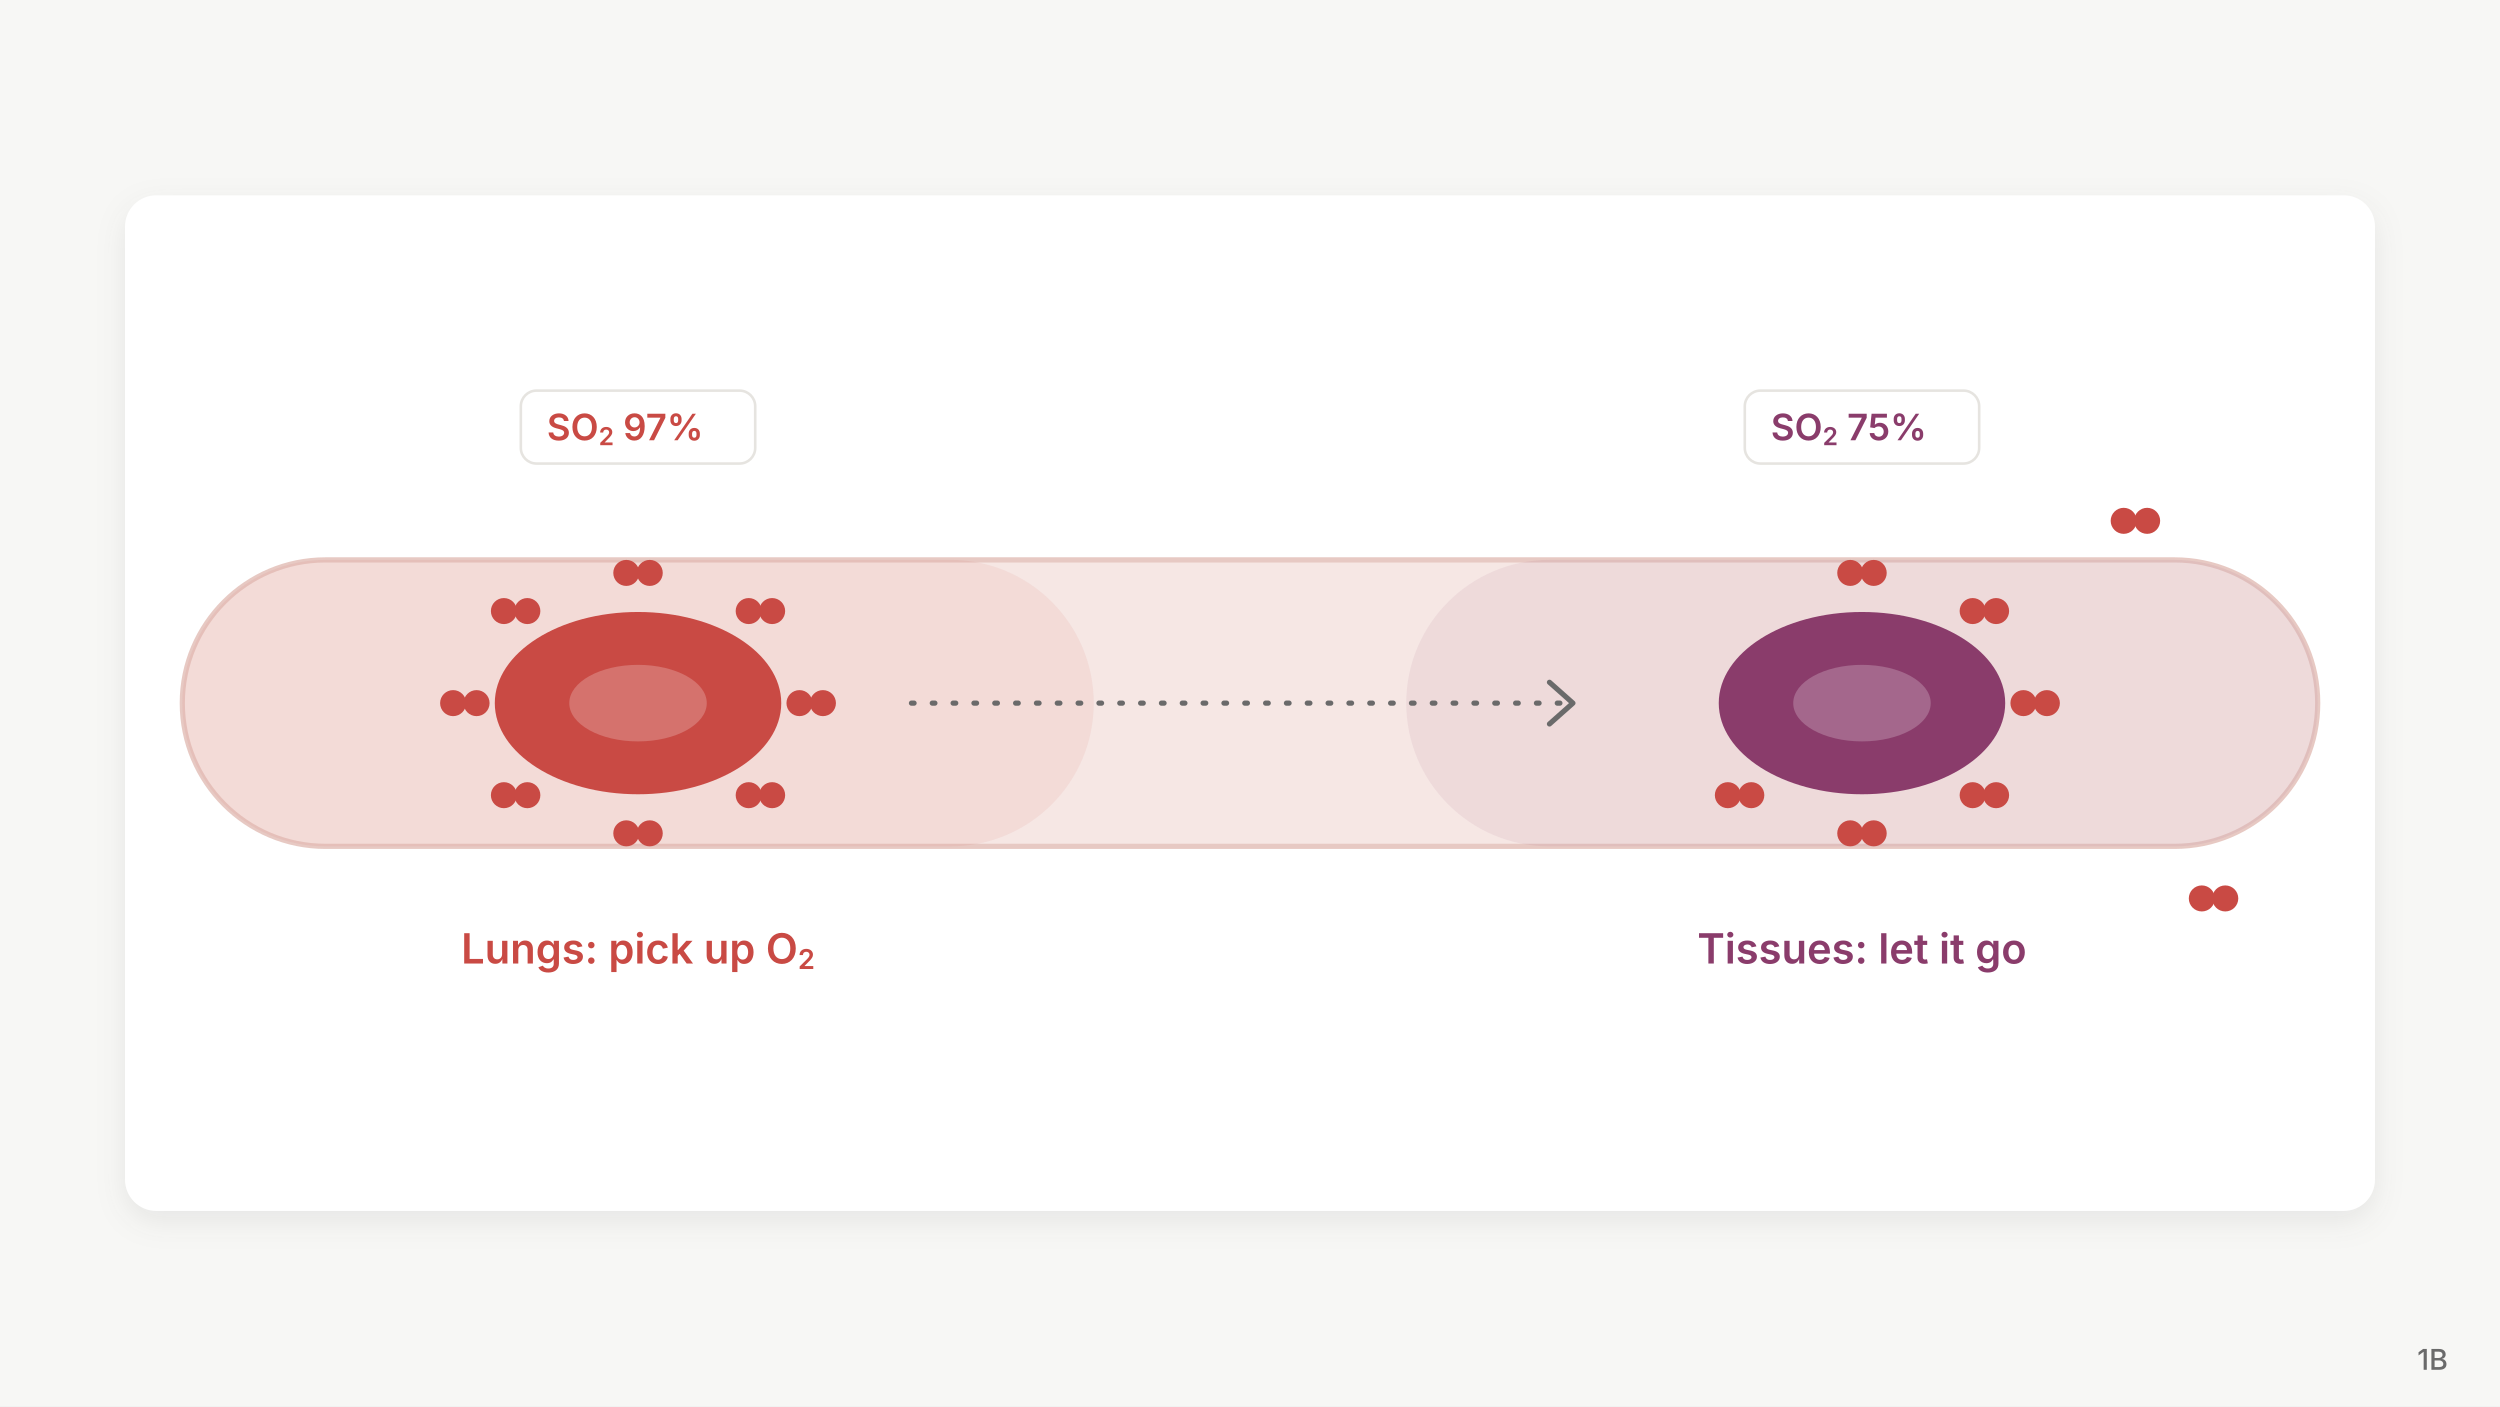
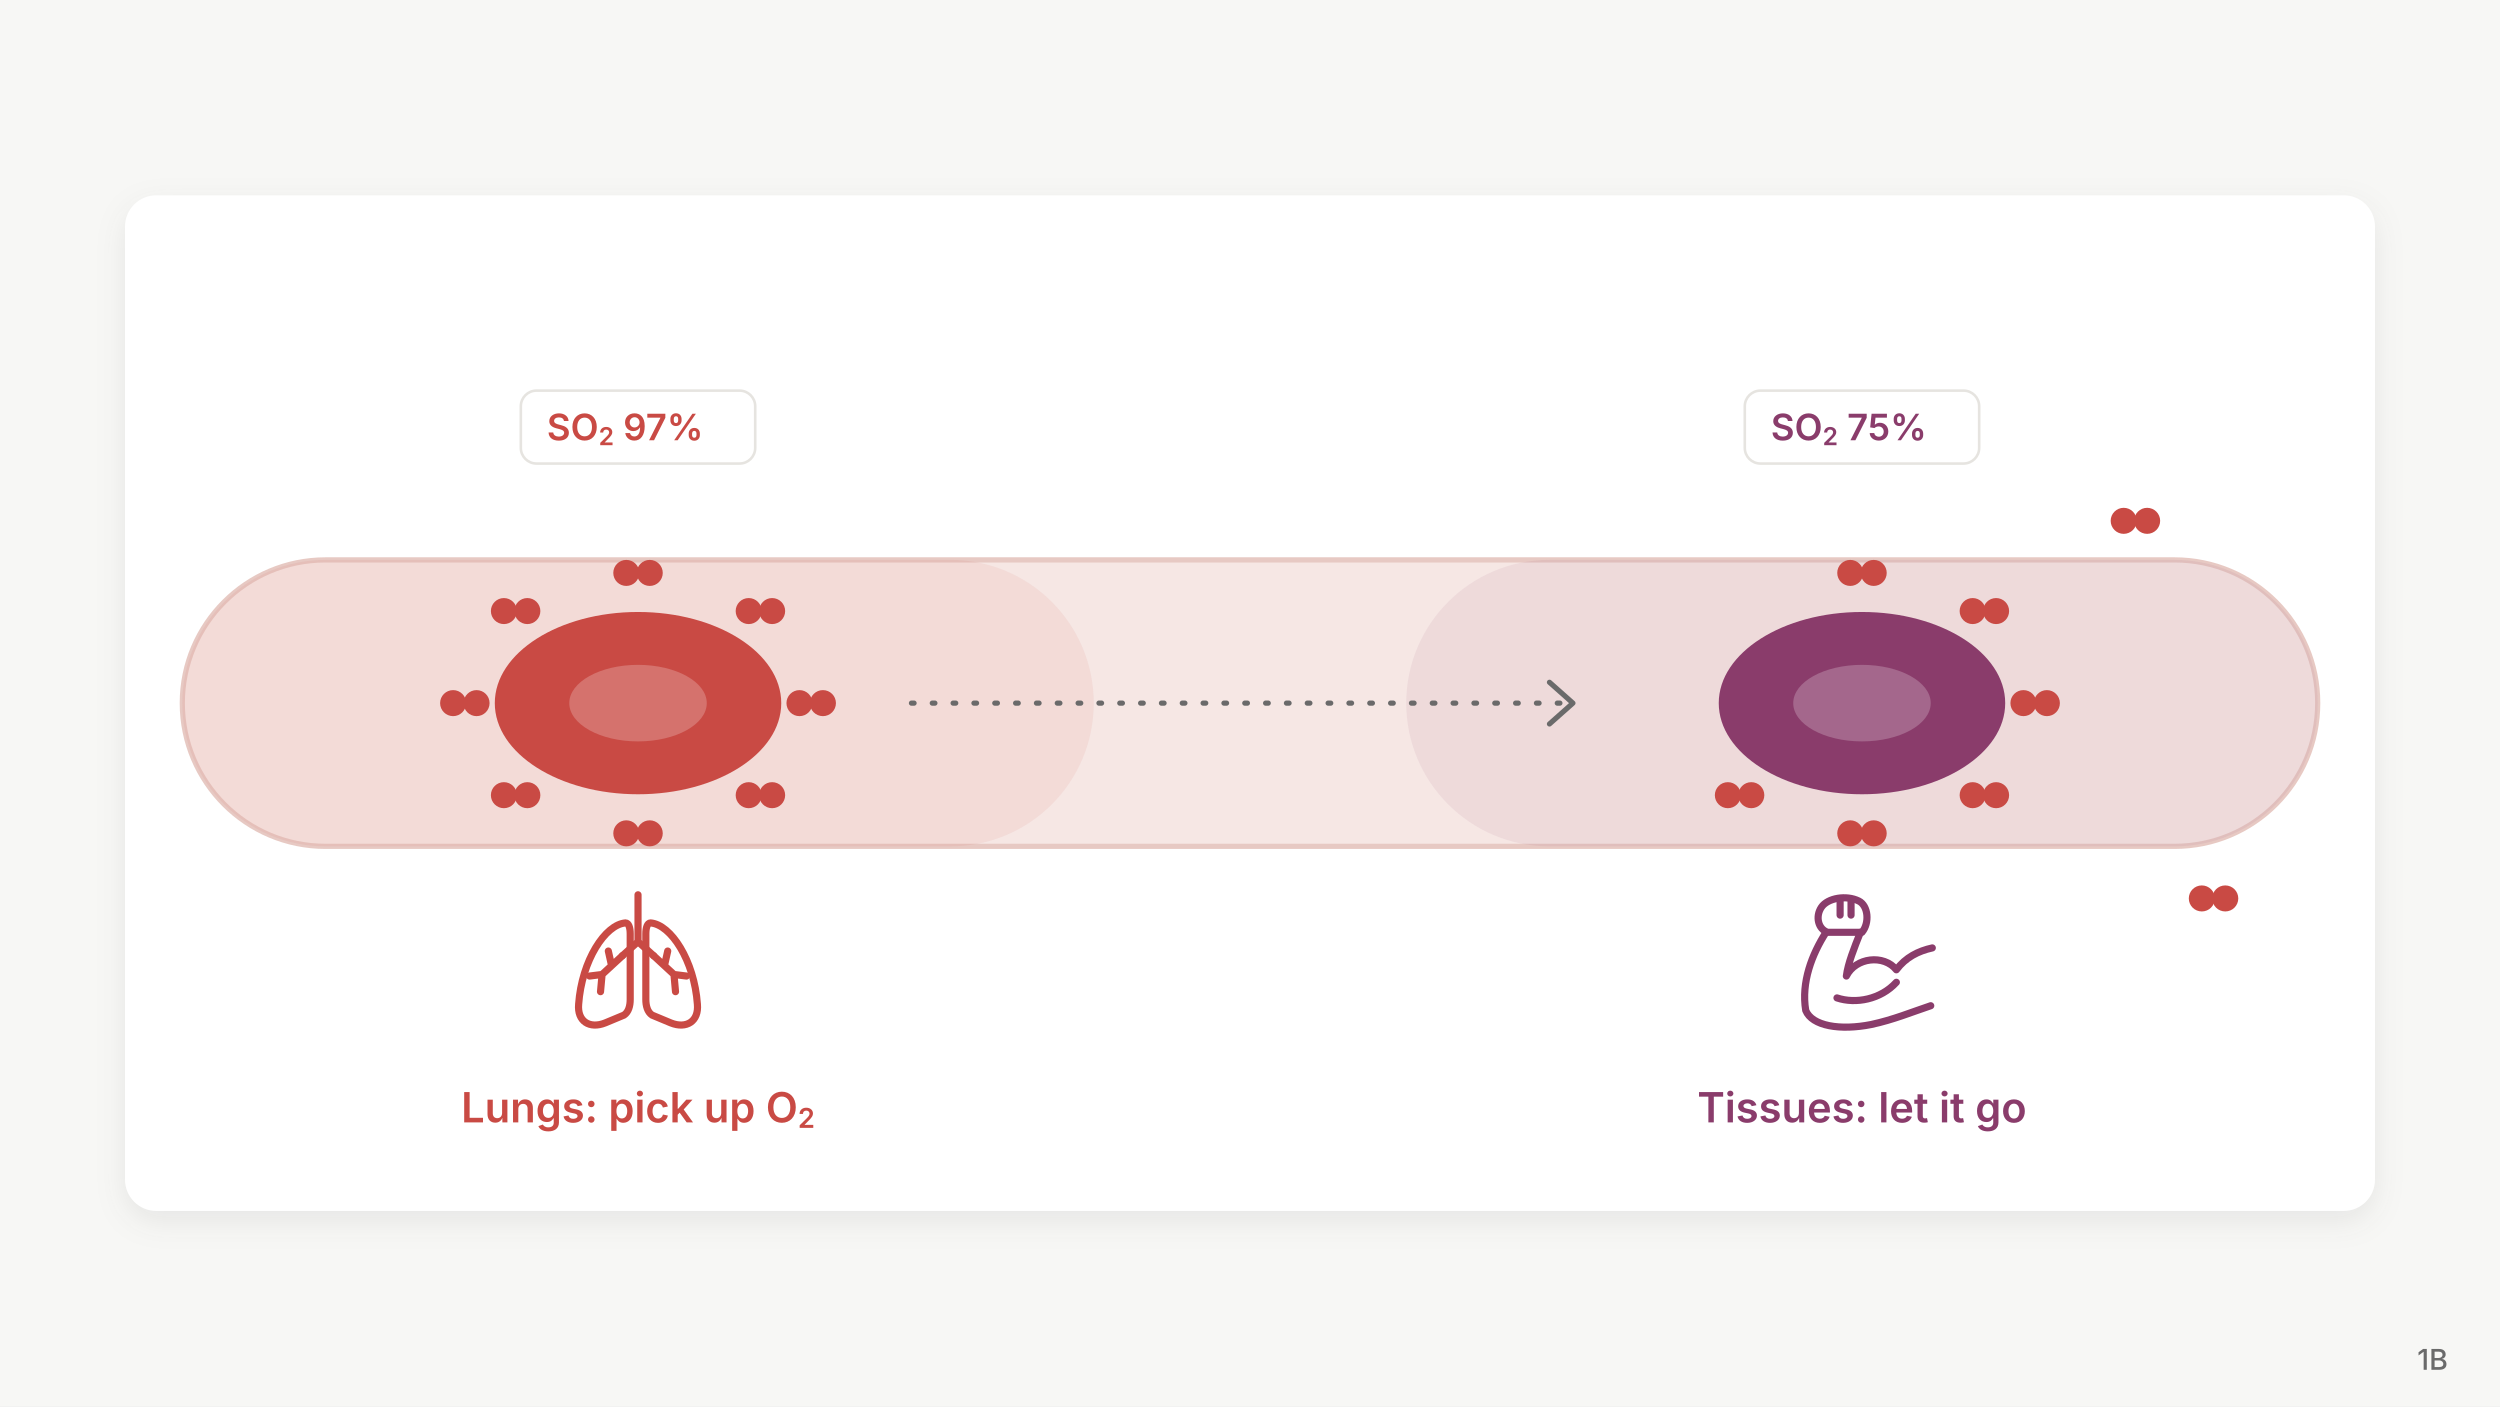
<svg xmlns="http://www.w3.org/2000/svg" width="1920" height="1080" viewBox="0 0 1920 1080">
  <defs>
    <filter id="soft" x="-20%" y="-20%" width="140%" height="160%">
      <feGaussianBlur stdDeviation="12" />
    </filter>
  </defs>
  <g id="Background_x2F_Fill">
    <rect width="1920" height="1080" fill="#F7F7F5" />
  </g>
  <g id="Background_x2F_Stage">
    <rect x="96" y="158" width="1728" height="780" rx="24" fill="#222222" opacity="0.08" filter="url(#soft)" />
    <rect x="96" y="150" width="1728" height="780" rx="24" fill="#FFFFFF" />
  </g>
  <g id="Vessel_x2F_Capillary">
    <rect x="140" y="430" width="1640" height="220" rx="110" fill="#F6E7E4" />
    <rect x="140" y="430" width="1640" height="220" rx="110" fill="none" stroke="#E7C9C3" stroke-width="4" />
  </g>
  <g id="Zone_x2F_Lungs">
    <rect x="140" y="430" width="700" height="220" rx="110" fill="#C94A44" opacity="0.08" />
-     <text x="490.0" y="740.0" text-anchor="middle" style="font-family:Inter;font-size:32px;font-weight:600" fill="#C94A44">Lungs: pick up O<tspan font-size="21" baseline-shift="sub">2</tspan>
+     <text x="490.0" y="862.0" text-anchor="middle" style="font-family:Inter;font-size:32px;font-weight:600" fill="#C94A44">Lungs: pick up O<tspan font-size="21" baseline-shift="sub">2</tspan>
    </text>
  </g>
  <g id="Zone_x2F_Tissues">
    <rect x="1080" y="430" width="700" height="220" rx="110" fill="#8A3C6B" opacity="0.08" />
-     <text x="1430.0" y="740.0" text-anchor="middle" style="font-family:Inter;font-size:32px;font-weight:600" fill="#8A3C6B">Tissues: let it go</text>
+     <text x="1430.0" y="862.0" text-anchor="middle" style="font-family:Inter;font-size:32px;font-weight:600" fill="#8A3C6B">Tissues: let it go</text>
  </g>
  <g id="Cell_x2F_Lungs">
    <ellipse cx="490" cy="540" rx="110.0" ry="70.0" fill="#C94A44" />
    <ellipse cx="490" cy="540" rx="52.8" ry="29.4" fill="#FFFFFF" opacity="0.22" />
    <g>
      <circle cx="481.0" cy="440.0" r="10" fill="#C94A44" />
      <circle cx="499.0" cy="440.0" r="10" fill="#C94A44" />
    </g>
    <g>
      <circle cx="575.0" cy="469.3" r="10" fill="#C94A44" />
      <circle cx="593.0" cy="469.3" r="10" fill="#C94A44" />
    </g>
    <g>
      <circle cx="614.0" cy="540.0" r="10" fill="#C94A44" />
      <circle cx="632.0" cy="540.0" r="10" fill="#C94A44" />
    </g>
    <g>
      <circle cx="575.0" cy="610.7" r="10" fill="#C94A44" />
      <circle cx="593.0" cy="610.7" r="10" fill="#C94A44" />
    </g>
    <g>
      <circle cx="481.0" cy="640.0" r="10" fill="#C94A44" />
      <circle cx="499.0" cy="640.0" r="10" fill="#C94A44" />
    </g>
    <g>
      <circle cx="387.0" cy="610.7" r="10" fill="#C94A44" />
      <circle cx="405.0" cy="610.7" r="10" fill="#C94A44" />
    </g>
    <g>
      <circle cx="348.0" cy="540.0" r="10" fill="#C94A44" />
      <circle cx="366.0" cy="540.0" r="10" fill="#C94A44" />
    </g>
    <g>
      <circle cx="387.0" cy="469.3" r="10" fill="#C94A44" />
      <circle cx="405.0" cy="469.3" r="10" fill="#C94A44" />
    </g>
  </g>
  <g id="Cell_x2F_Tissues">
    <ellipse cx="1430" cy="540" rx="110.0" ry="70.0" fill="#8A3C6B" />
    <ellipse cx="1430" cy="540" rx="52.8" ry="29.4" fill="#FFFFFF" opacity="0.22" />
    <g>
      <circle cx="1421.0" cy="440.0" r="10" fill="#C94A44" />
      <circle cx="1439.0" cy="440.0" r="10" fill="#C94A44" />
    </g>
    <g>
      <circle cx="1515.0" cy="469.3" r="10" fill="#C94A44" />
      <circle cx="1533.0" cy="469.3" r="10" fill="#C94A44" />
    </g>
    <g>
      <circle cx="1554.0" cy="540.0" r="10" fill="#C94A44" />
      <circle cx="1572.0" cy="540.0" r="10" fill="#C94A44" />
    </g>
    <g>
      <circle cx="1515.0" cy="610.7" r="10" fill="#C94A44" />
      <circle cx="1533.0" cy="610.7" r="10" fill="#C94A44" />
    </g>
    <g>
      <circle cx="1421.0" cy="640.0" r="10" fill="#C94A44" />
      <circle cx="1439.0" cy="640.0" r="10" fill="#C94A44" />
    </g>
    <g>
      <circle cx="1327.0" cy="610.7" r="10" fill="#C94A44" />
      <circle cx="1345.0" cy="610.7" r="10" fill="#C94A44" />
    </g>
  </g>
+   <g id="Icon_x2F_Lungs">
+     <g transform="translate(430.0,680) scale(1.200)" fill="none" stroke="#C94A44" stroke-width="4.58" stroke-linecap="round" stroke-linejoin="round">
+       <path d="M50 6 V36 M50 36 L40 45 M50 36 L60 45" />
+       <path d="M42 24 C29 25 14 48 12 76 C11 87 19 92 29 88 L41 83 C44 81 45 77 45 73 V31 C45 27 44 24 42 24 Z" />
+       <path d="M58 24 C71 25 86 48 88 76 C89 87 81 92 71 88 L59 83 C56 81 55 77 55 73 V31 C55 27 56 24 58 24 Z" />
+       <path d="M40 45 L27 57 M33 51 L31 42 M27 57 L19 58 M27 57 L26 68" />
+       <path d="M60 45 L73 57 M67 51 L69 42 M73 57 L81 58 M73 57 L74 68" />
+     </g>
+   </g>
+   <g id="Icon_x2F_Tissues">
+     <g transform="translate(1370.0,680) scale(1.200)" fill="none" stroke="#8A3C6B" stroke-width="4.58" stroke-linecap="round" stroke-linejoin="round">
+       <path d="M28 30 C22 28 20 20 24 14 C28 8 40 6 48 10 C54 13 55 24 50 30 Z" />
+       <path d="M36 10 V19 M43 10 V19" />
+       <path d="M27 30 C18 44 11 62 14 80 C18 90 36 93 56 89 C70 86 82 81 94 77" />
+       <path d="M49 30 C45 40 41 50 40 58 C46 46 64 44 72 54 C78 46 86 42 95 40" />
+       <path d="M34 72 C46 76 62 73 72 62" />
+     </g>
+   </g>
  <g id="Cell_x2F_Released">
    <g>
      <circle cx="1631.0" cy="400.0" r="10" fill="#C94A44" />
      <circle cx="1649.0" cy="400.0" r="10" fill="#C94A44" />
    </g>
    <g>
      <circle cx="1691.0" cy="690.0" r="10" fill="#C94A44" />
      <circle cx="1709.0" cy="690.0" r="10" fill="#C94A44" />
    </g>
  </g>
  <g id="Label_x2F_Arrow">
    <path d="M700,540 H1200" stroke="#6A6A6A" stroke-width="4" stroke-dasharray="2 14" stroke-linecap="round" />
    <path d="M1190,524 l18,16 l-18,16" fill="none" stroke="#6A6A6A" stroke-width="4" stroke-linecap="round" stroke-linejoin="round" />
  </g>
  <g id="Readout_x2F_SO2">
    <rect x="400" y="300" width="180" height="56" rx="12" fill="#FFFFFF" stroke="#E6E4E0" stroke-width="2" />
    <text x="420.0" y="338.1" text-anchor="start" style="font-family:Inter;font-size:28px;font-weight:600" fill="#C94A44">SO<tspan font-size="19" baseline-shift="sub">2</tspan> 97%</text>
    <rect x="1340" y="300" width="180" height="56" rx="12" fill="#FFFFFF" stroke="#E6E4E0" stroke-width="2" />
    <text x="1360.0" y="338.1" text-anchor="start" style="font-family:Inter;font-size:28px;font-weight:600" fill="#8A3C6B">SO<tspan font-size="19" baseline-shift="sub">2</tspan> 75%</text>
  </g>
  <g id="Meta_x2F_BeatID">
    <text x="1880.0" y="1052.0" text-anchor="end" style="font-family:Inter;font-size:22px;font-weight:500" fill="#6A6A6A">1B</text>
  </g>
</svg>
